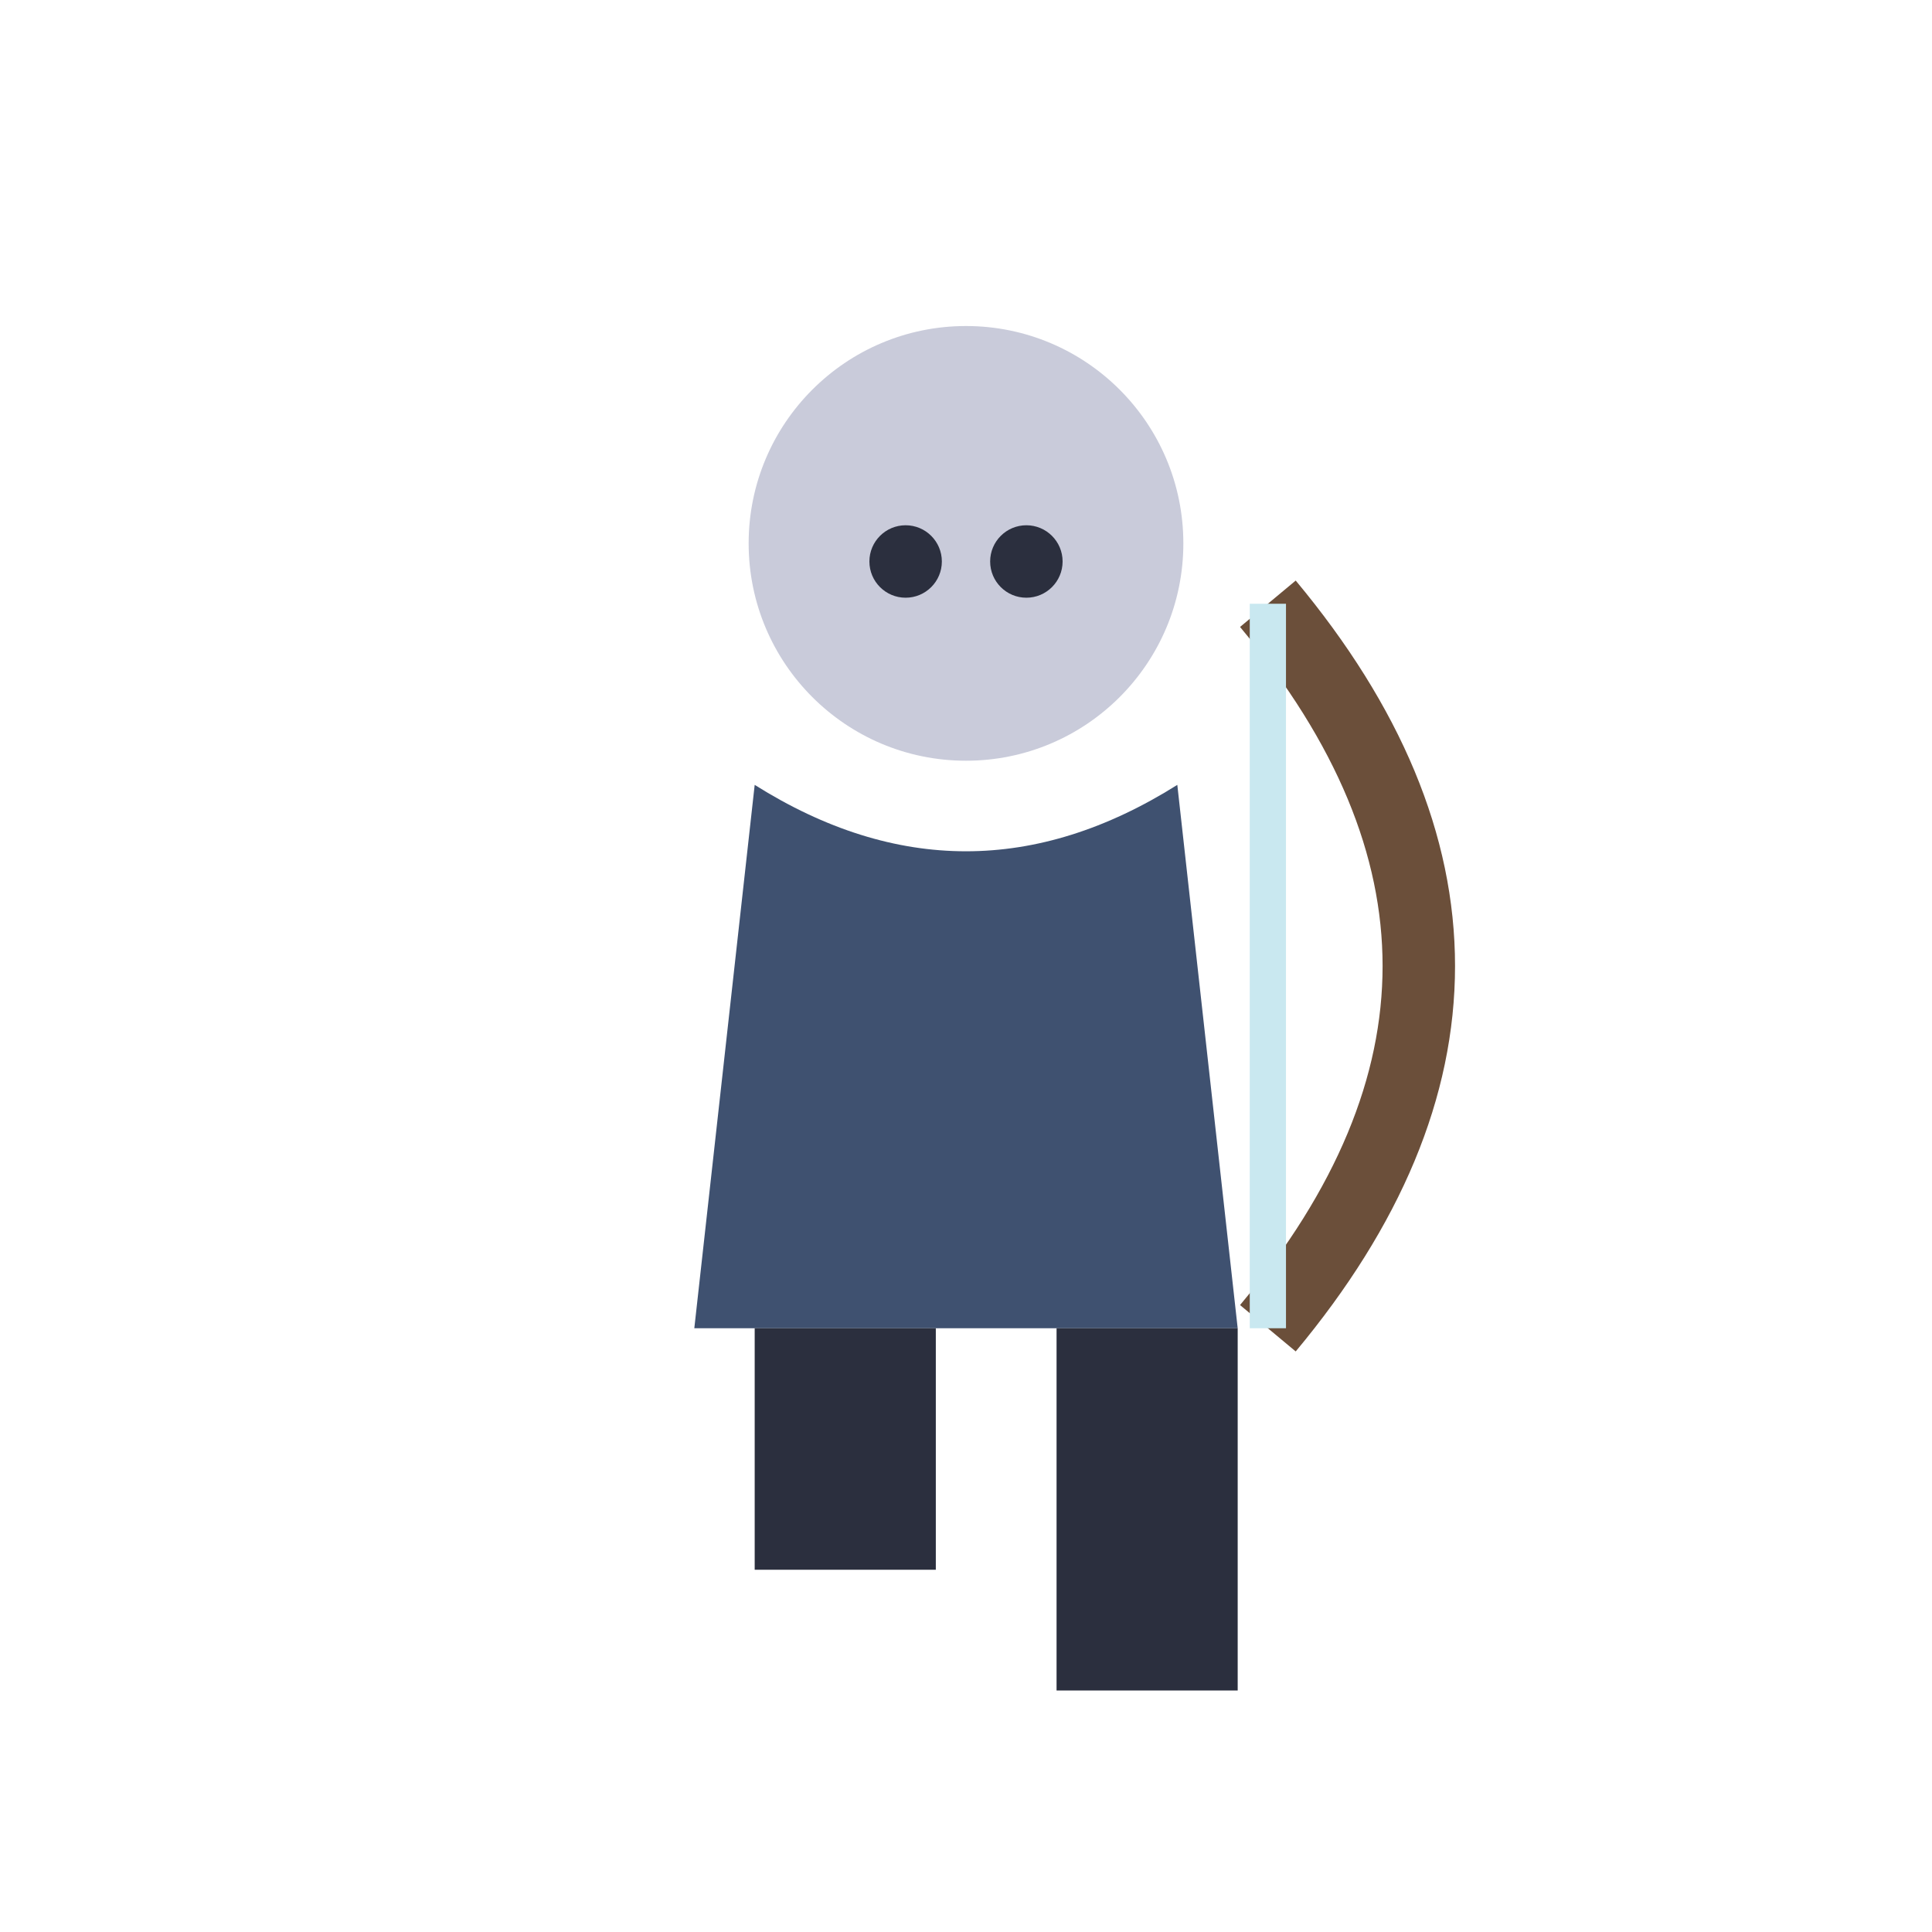
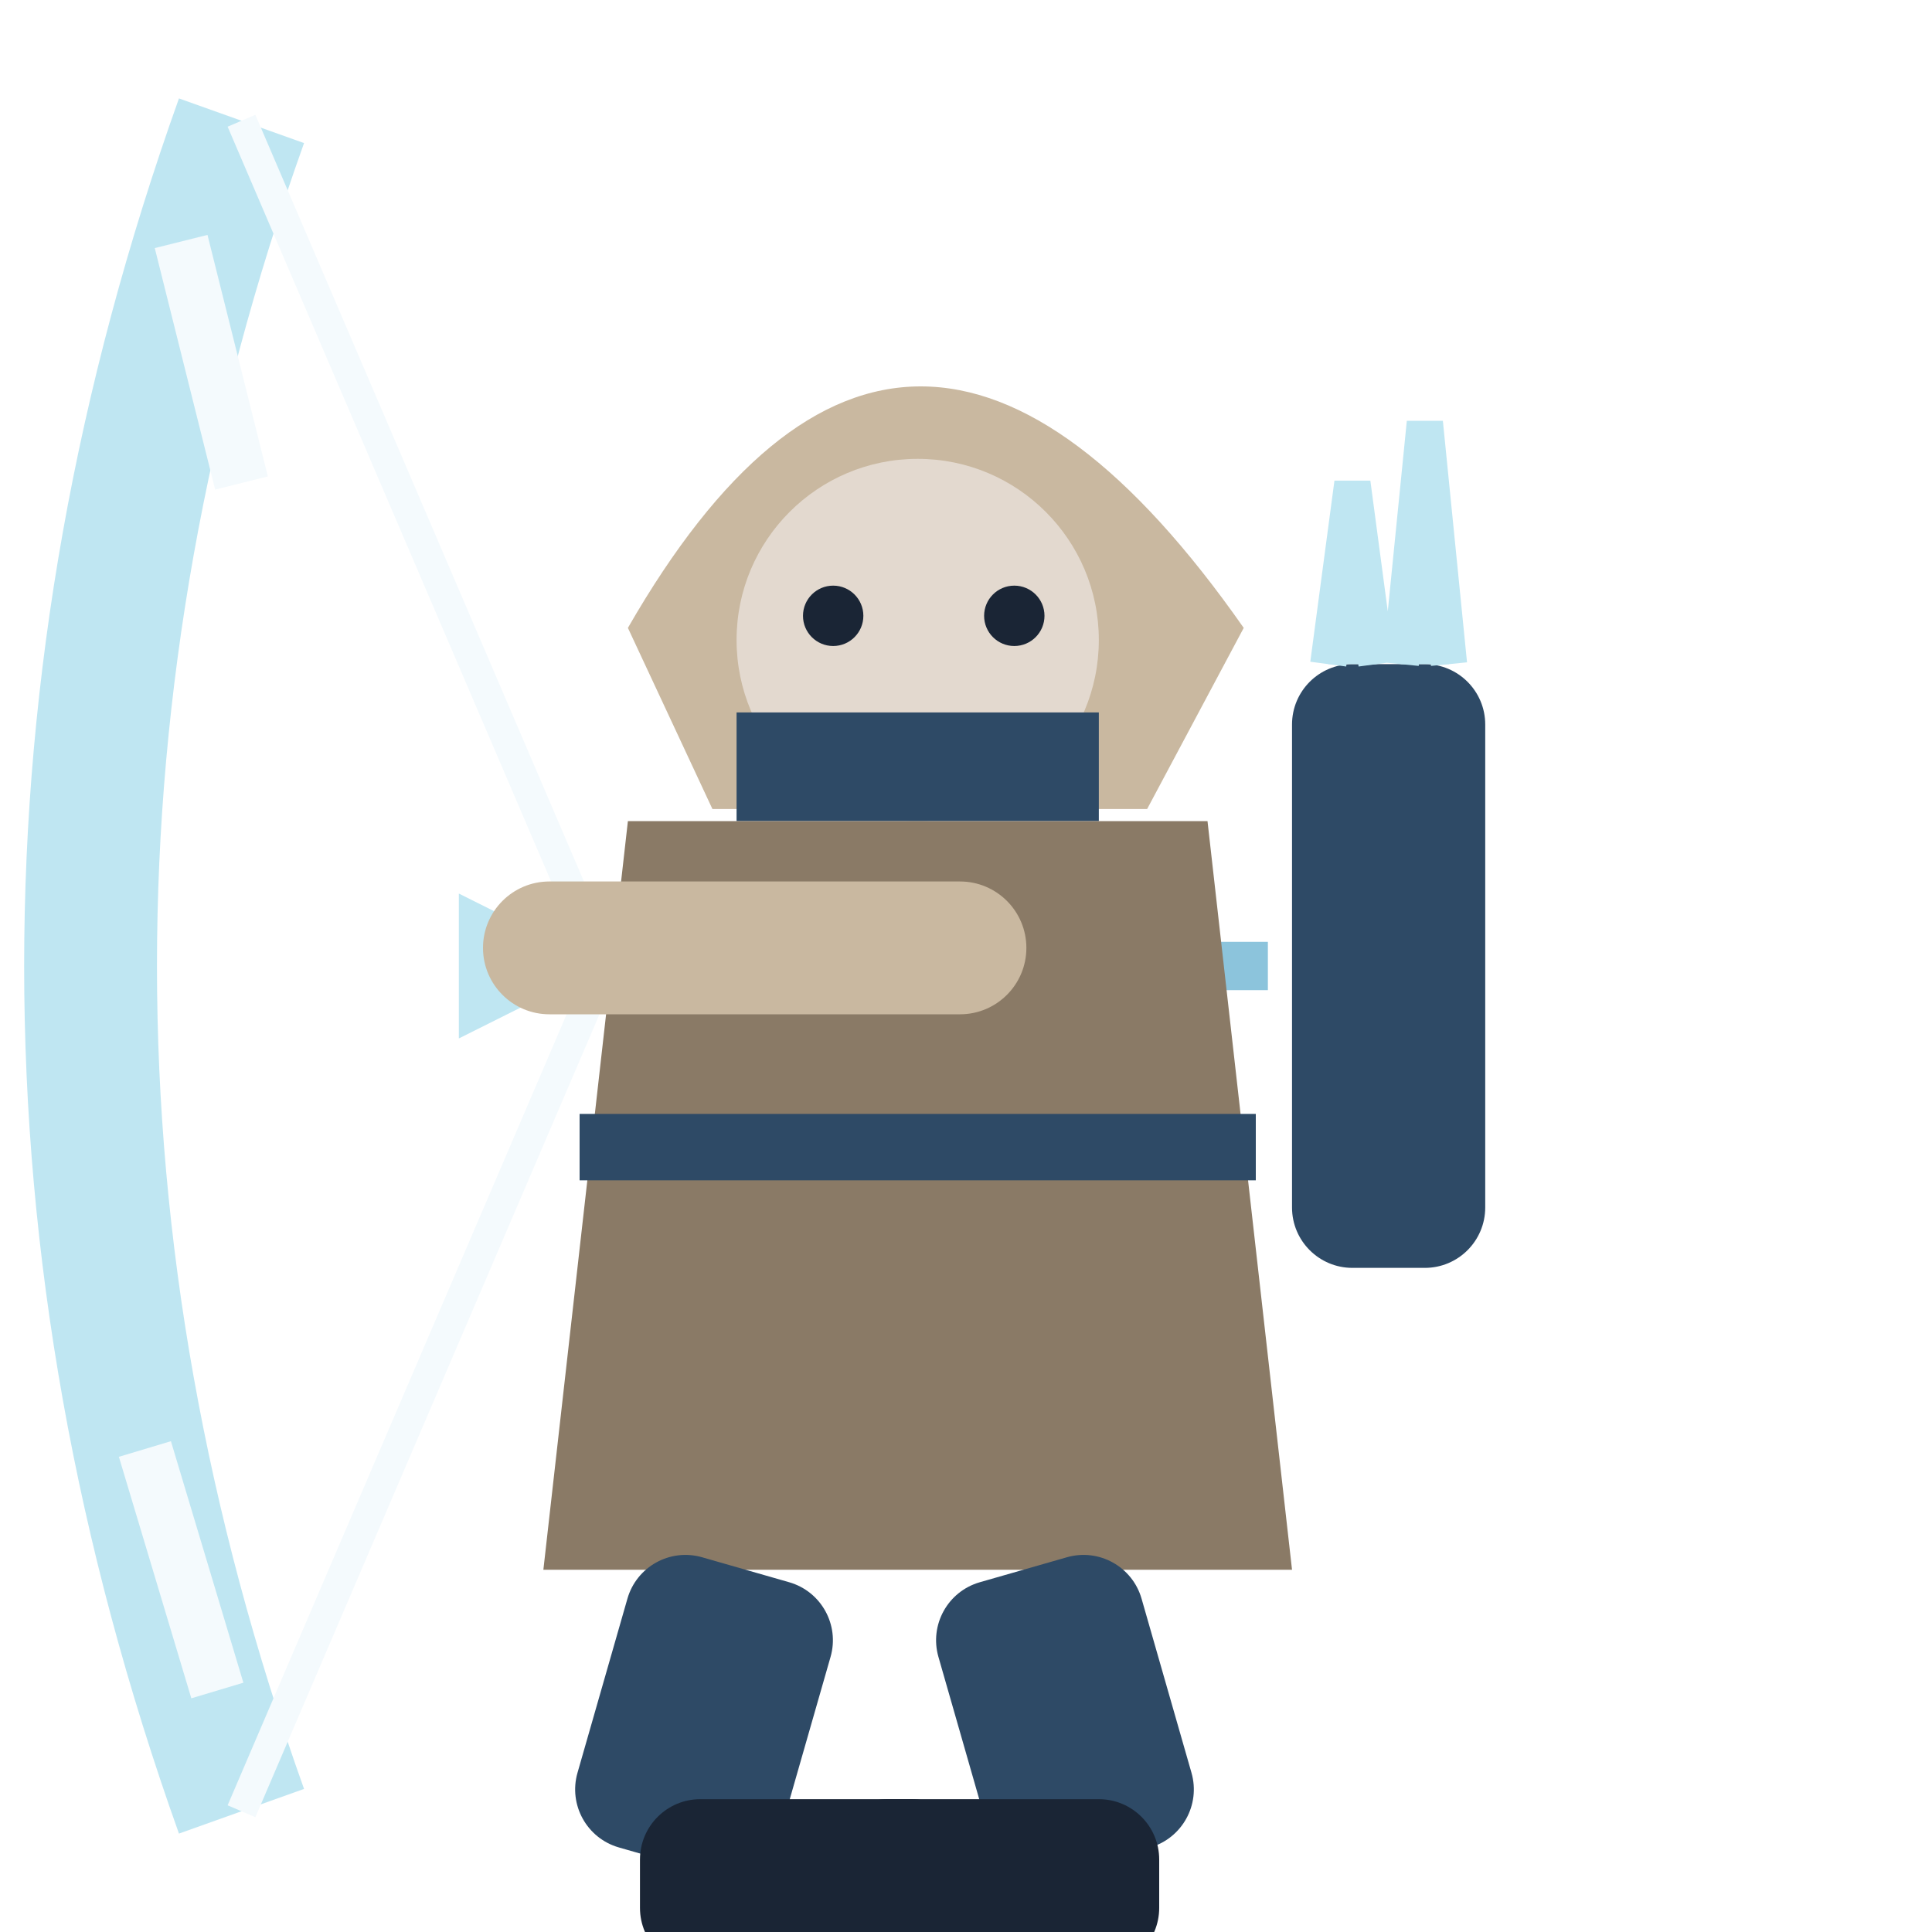
<svg xmlns="http://www.w3.org/2000/svg" viewBox="0 0 32 32">
-   <circle cx="16" cy="9" r="3.6" fill="#C9CBDA" />
-   <circle cx="15" cy="9.3" r="0.6" fill="#2B2F3E" />
-   <circle cx="17" cy="9.3" r="0.6" fill="#2B2F3E" />
-   <path d="M12.5,13 L11.5,22 L20.5,22 L19.5,13 Q16,15.2 12.5,13 Z" fill="#3F5170" />
-   <path d="M21,10 Q26,16 21,22" stroke="#6B4F3A" stroke-width="1.2" fill="none" />
-   <line x1="21" y1="10" x2="21" y2="22" stroke="#C9E8F0" stroke-width="0.6" />
-   <rect x="17.5" y="22" width="3" height="6" fill="#2B2F3E" />
-   <rect x="12.5" y="22" width="3" height="4" fill="#2B2F3E" />
+   <path d="M4,2 Q-1,16 4,30" stroke="#BFE6F2" stroke-width="2.2" fill="none" />
+   <path d="M4,2 L10,16 L4,30" stroke="#F4FAFD" stroke-width="0.5" fill="none" />
+   <path d="M3,4 L4,8 M2.4,24 L3.6,28" stroke="#F4FAFD" stroke-width="0.9" />
+   <rect x="10" y="15.6" width="11" height="0.8" fill="#8CC4DC" />
+   <path d="M10,16 L7.6,14.8 L7.6,17.2 Z" fill="#BFE6F2" />
+   <path d="M10.4,10.4 Q15,2.4 20.6,10.4 L19,13.4 H11.8 Z" fill="#C9B8A0" />
+   <circle cx="15.2" cy="10.6" r="3" fill="#E3D9CF" />
+   <path d="M12.2,11.8 H18.2 V13.6 H12.2 Z" fill="#2E4A66" />
+   <circle cx="13.8" cy="10.2" r="0.5" fill="#1A2535" />
+   <circle cx="16.8" cy="10.2" r="0.5" fill="#1A2535" />
+   <path d="M10.4,13.6 L20,13.6 L21.4,26 L9,26 Z" fill="#8A7A66" />
+   <path d="M9.6,19 H20.8" stroke="#2E4A66" stroke-width="1.1" />
+   <rect x="8" y="14.6" width="9" height="2.2" rx="1.1" fill="#C9B8A0" />
+   <rect x="21.4" y="11" width="3.2" height="10" rx="1" fill="#2E4A66" />
+   <path d="M22,11 L22.4,8 L22.8,11 M23.2,11 L23.6,7 L24,11" fill="#BFE6F2" stroke="#BFE6F2" stroke-width="0.6" />
+   <rect x="10.6" y="26" width="3.5" height="5" rx="1" fill="#2E4A66" transform="rotate(16 12.35 26)" />
+   <rect x="15.2" y="26" width="3.5" height="5" rx="1" fill="#2E4A66" transform="rotate(-16 16.95 26)" />
+   <rect x="10.6" y="29.8" width="5.5" height="2.8" rx="1" fill="#1A2535" />
+   <rect x="13.7" y="29.8" width="5.5" height="2.8" rx="1" fill="#1A2535" />
</svg>
